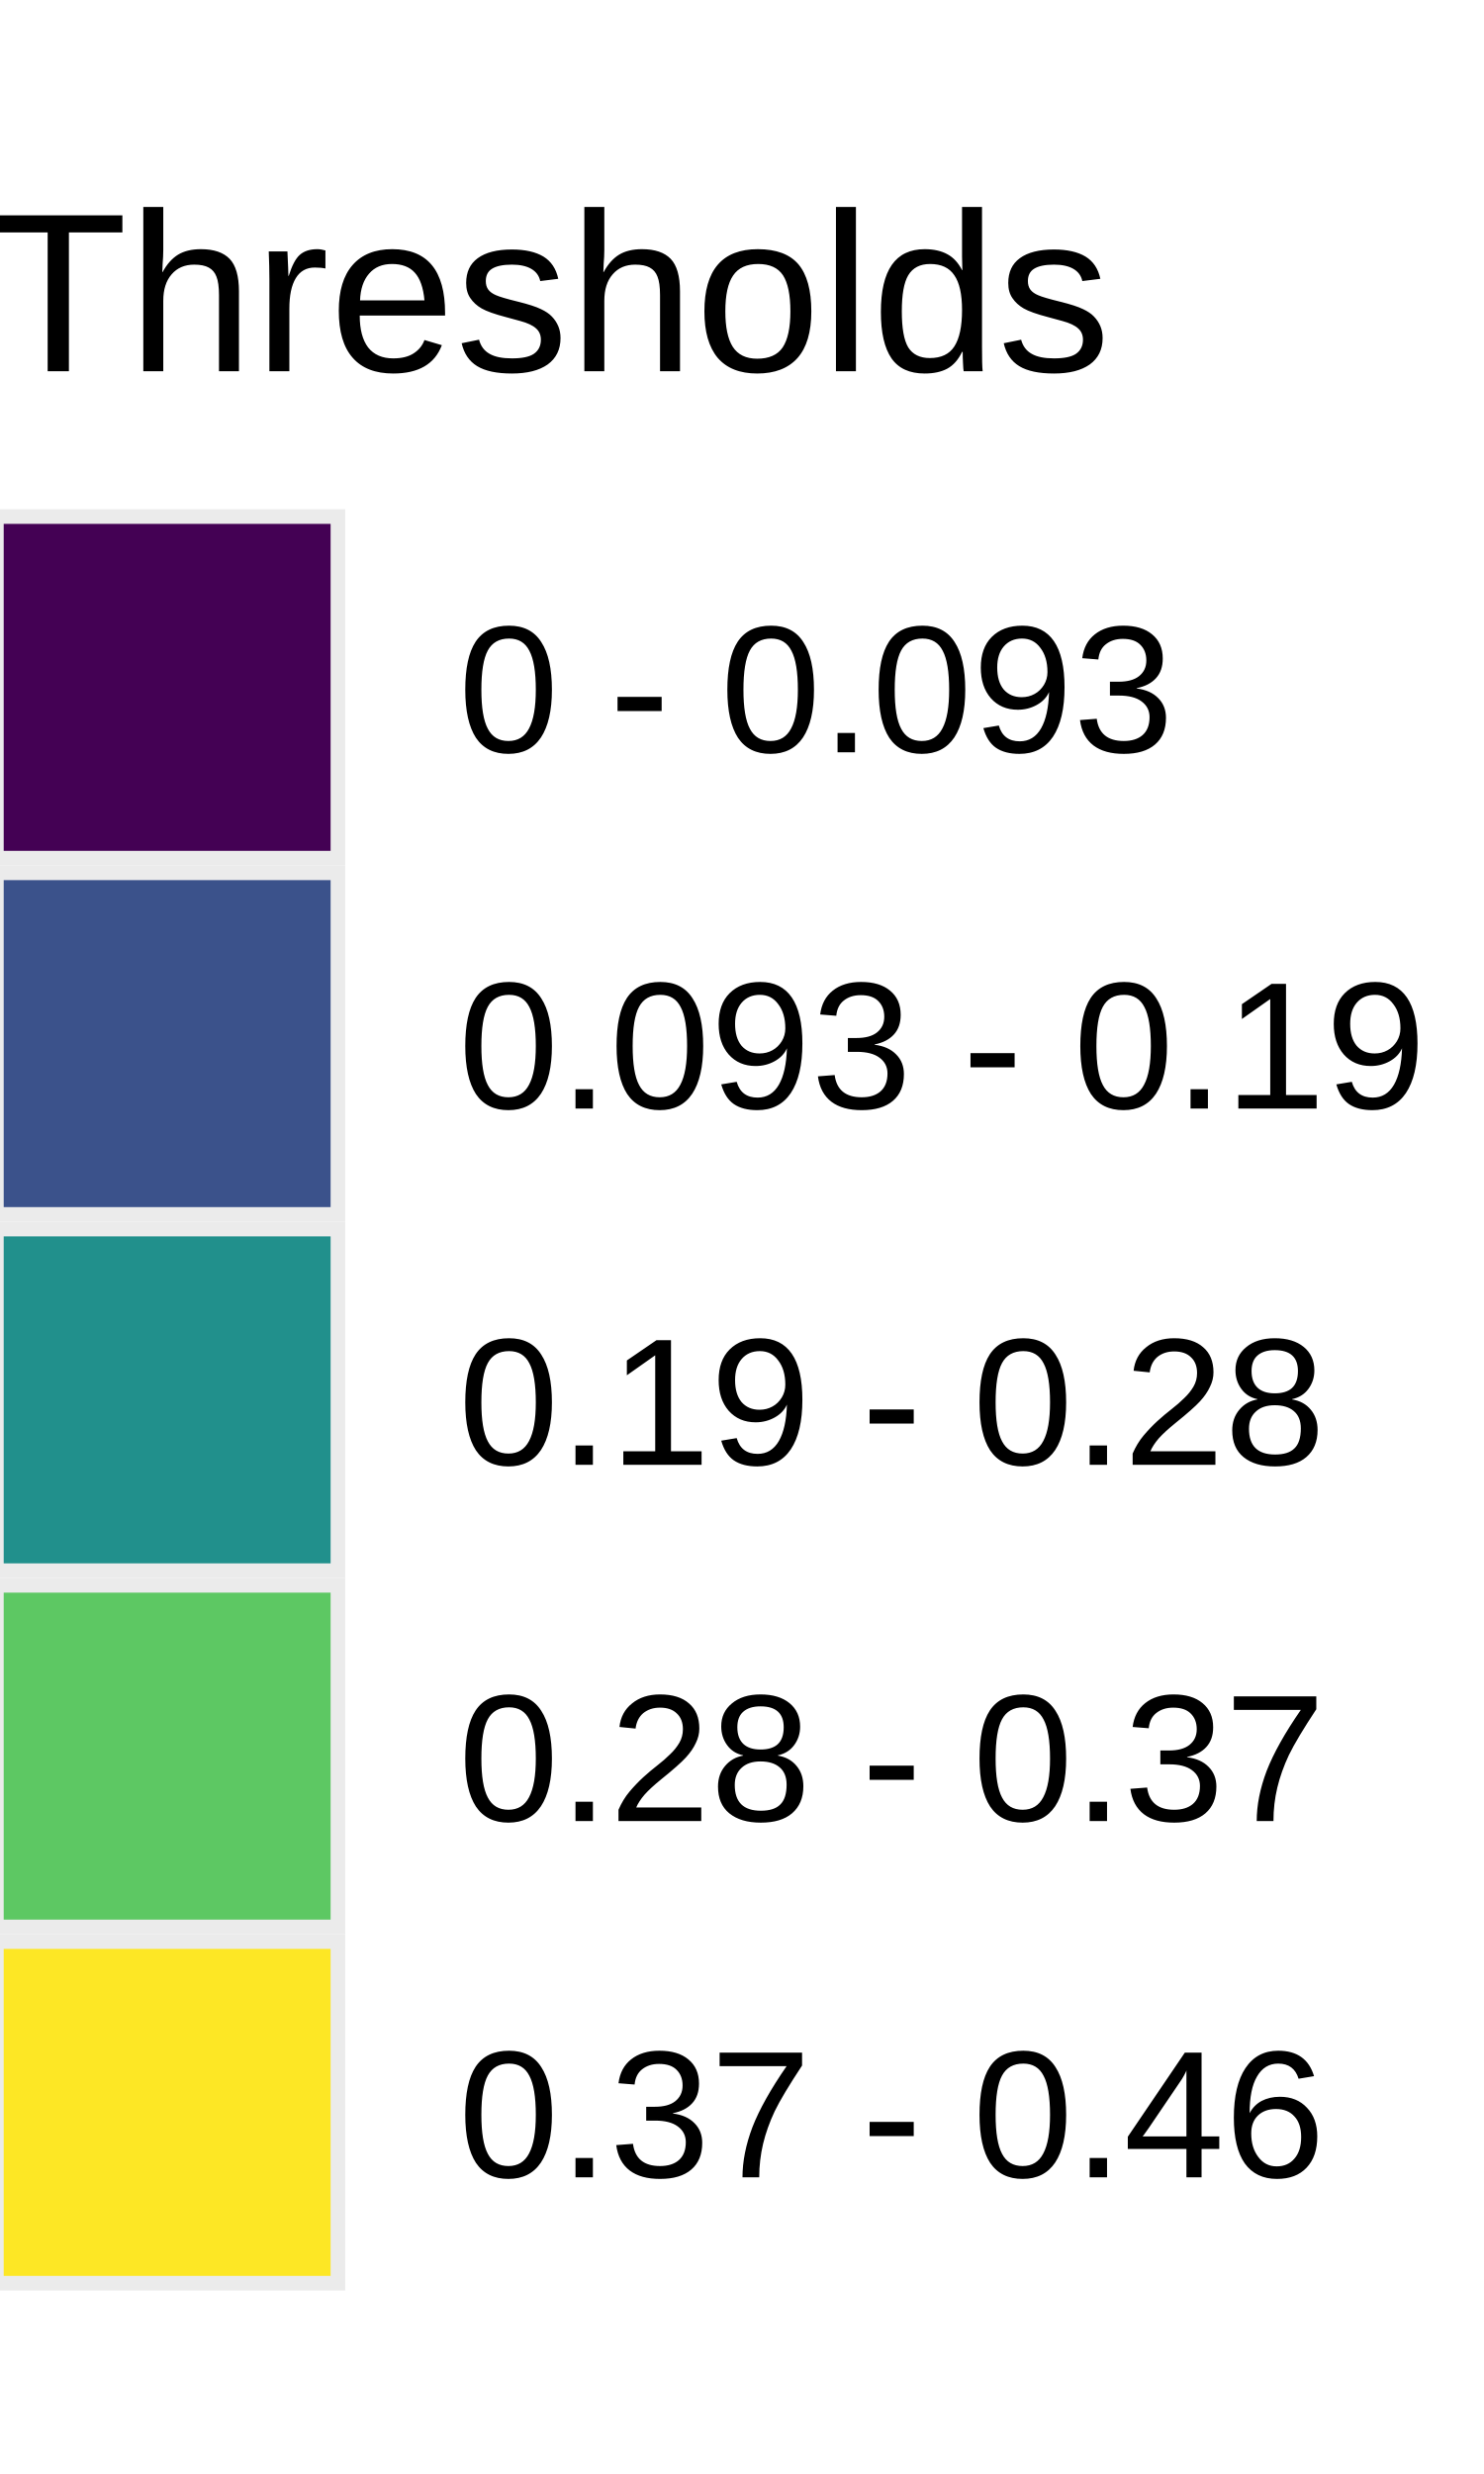
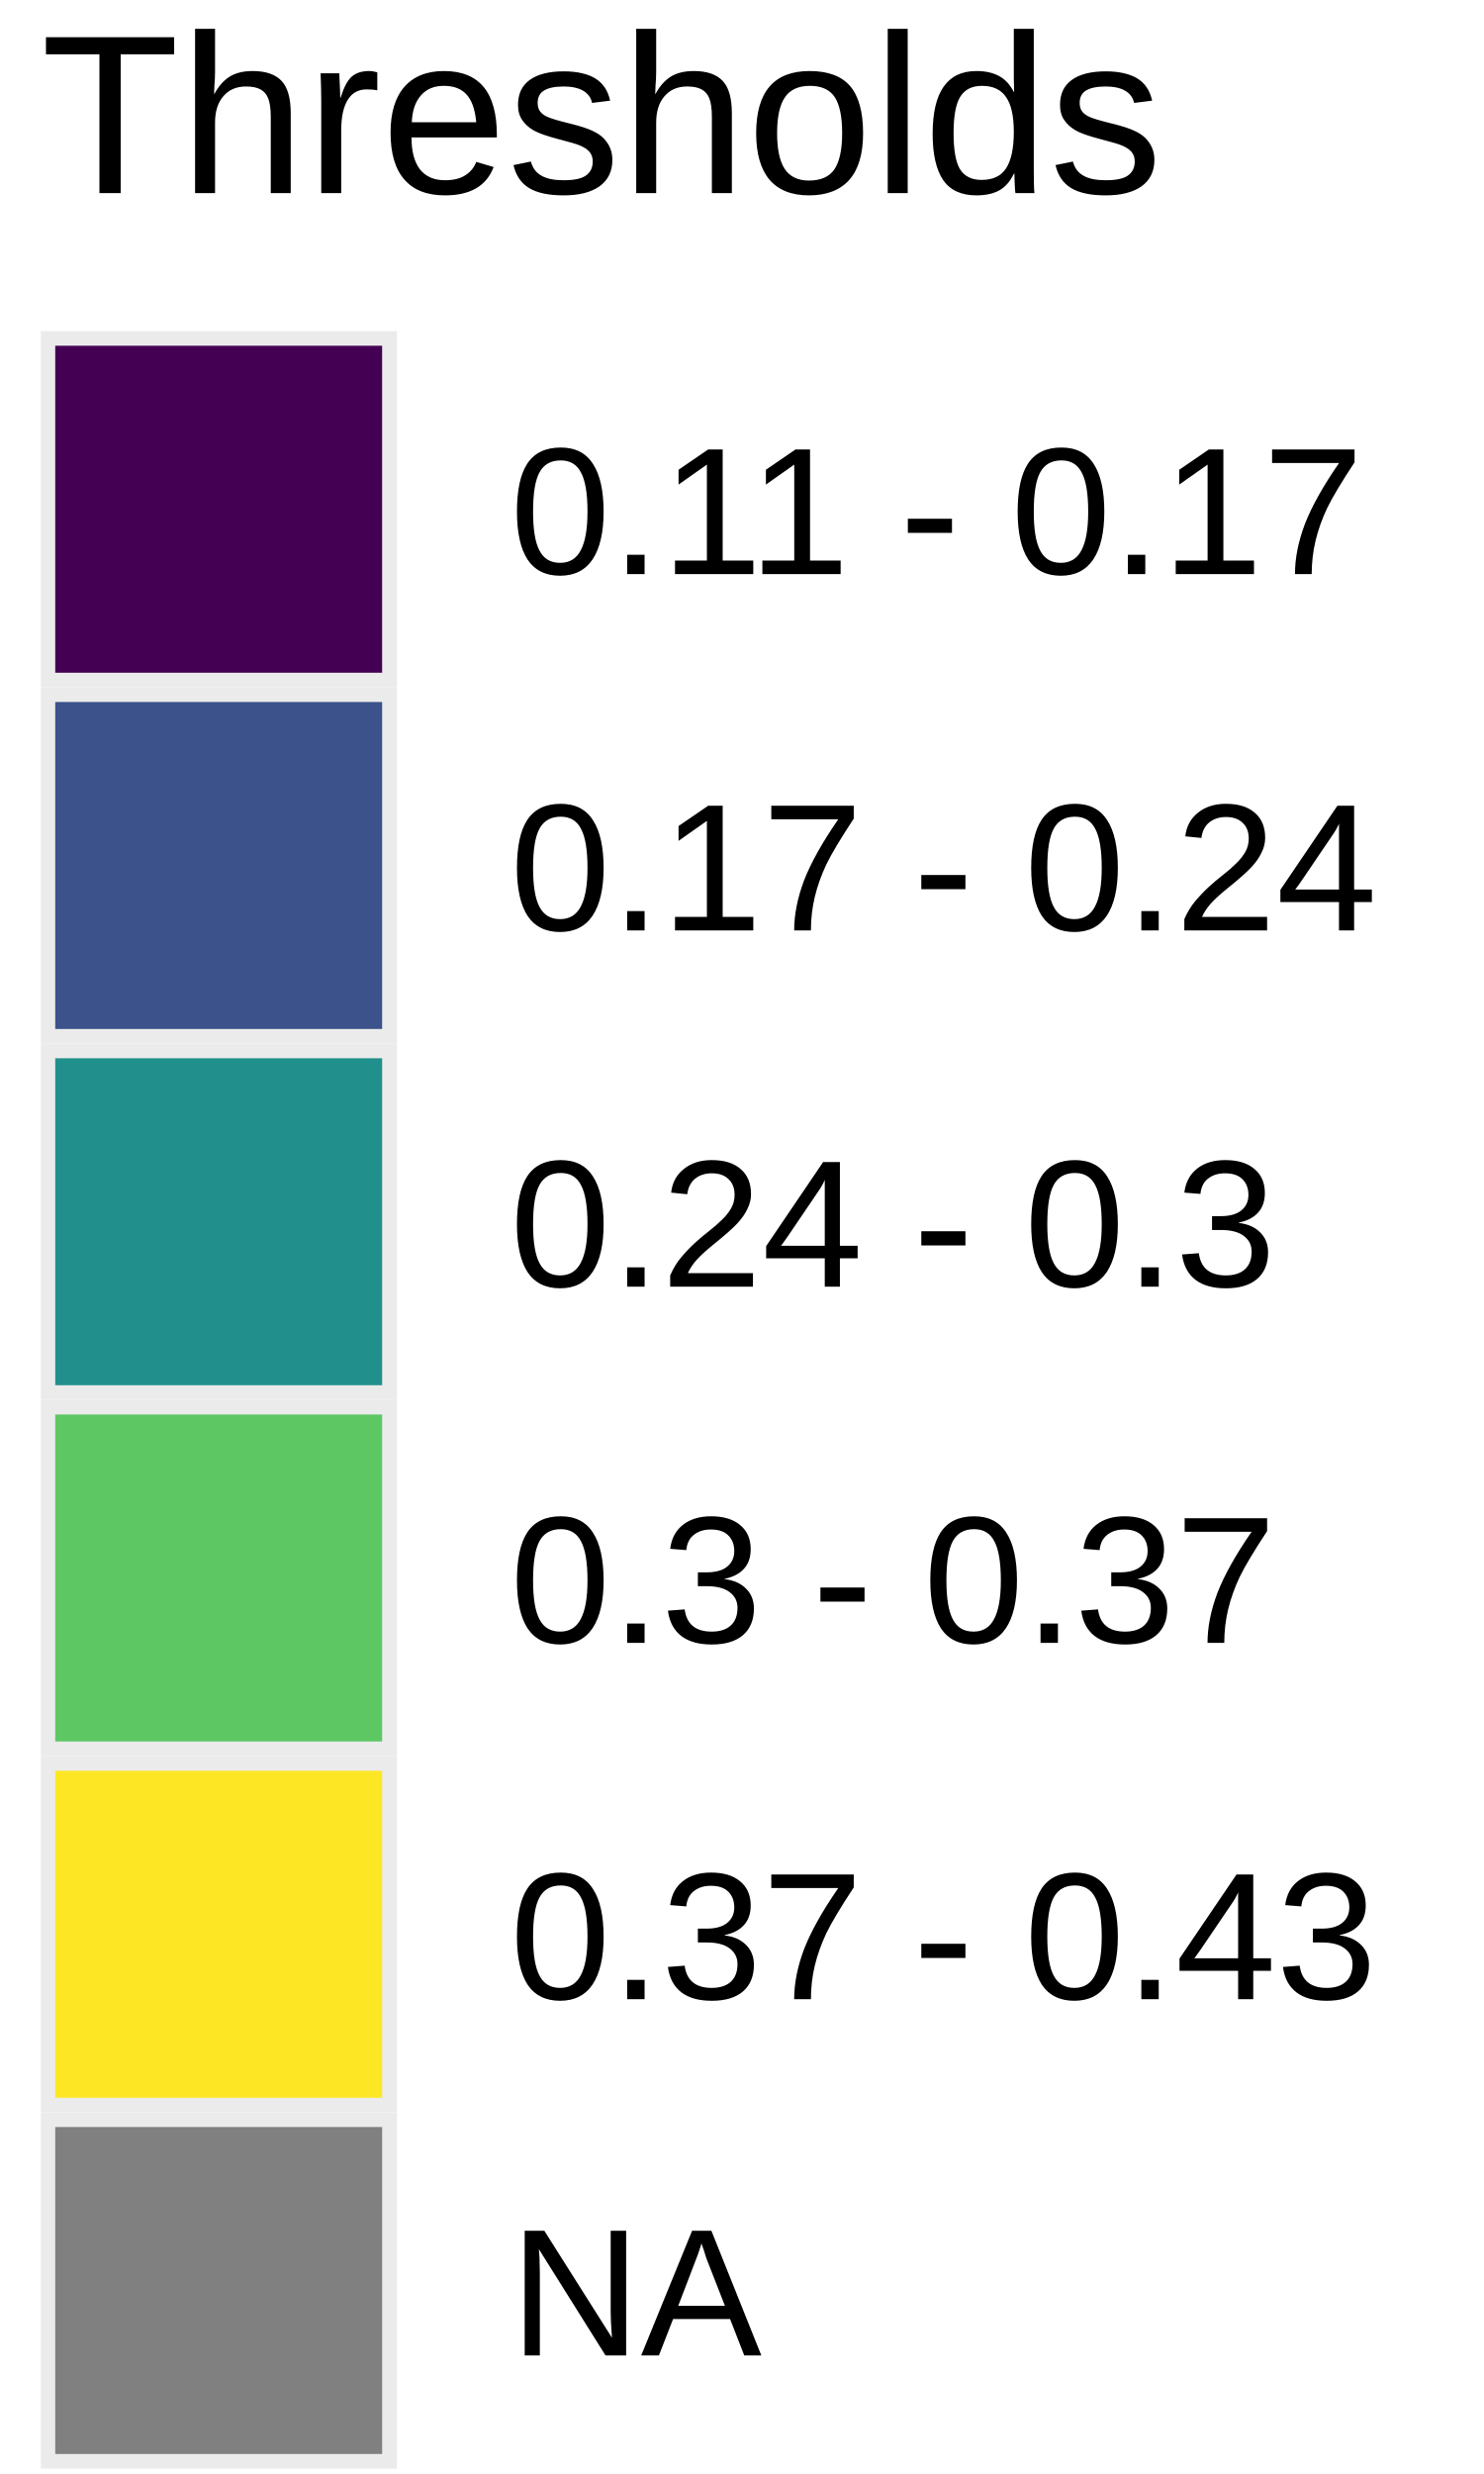
<svg xmlns="http://www.w3.org/2000/svg" class="svglite" width="72.00pt" height="120.00pt" viewBox="0 0 72.00 120.00">
  <defs>
    <style type="text/css">
    .svglite line, .svglite polyline, .svglite polygon, .svglite path, .svglite rect, .svglite circle {
      fill: none;
      stroke: #000000;
      stroke-linecap: round;
      stroke-linejoin: round;
      stroke-miterlimit: 10.00;
    }
    .svglite text {
      white-space: pre;
    }
  </style>
  </defs>
  <rect width="100%" height="100%" style="stroke: none; fill: #FFFFFF;" />
  <defs>
    <clipPath id="cpMC4wMHw3Mi4wMHwwLjAwfDEyMC4wMA==">
      <rect x="0.00" y="0.00" width="72.00" height="120.00" />
    </clipPath>
  </defs>
  <g clip-path="url(#cpMC4wMHw3Mi4wMHwwLjAwfDEyMC4wMA==)">
-     <rect x="-6.01" y="3.42" width="84.01" height="113.16" style="stroke-width: 1.07; stroke: none; fill: #FFFFFF;" />
-     <text x="-0.53" y="18.01" style="font-size: 11.00px; font-family: &quot;Arial&quot;;" textLength="54.42px" lengthAdjust="spacingAndGlyphs">Thresholds</text>
-     <rect x="-0.53" y="24.70" width="17.28" height="17.28" style="stroke-width: 1.07; stroke: none; fill: #EBEBEB;" />
-     <rect x="0.18" y="25.41" width="15.86" height="15.86" style="stroke-width: 1.07; stroke: none; stroke-linecap: butt; stroke-linejoin: miter; fill: #440154;" />
-     <rect x="-0.53" y="41.98" width="17.28" height="17.28" style="stroke-width: 1.07; stroke: none; fill: #EBEBEB;" />
-     <rect x="0.18" y="42.69" width="15.86" height="15.86" style="stroke-width: 1.07; stroke: none; stroke-linecap: butt; stroke-linejoin: miter; fill: #3B528B;" />
-     <rect x="-0.53" y="59.26" width="17.28" height="17.28" style="stroke-width: 1.07; stroke: none; fill: #EBEBEB;" />
-     <rect x="0.18" y="59.97" width="15.86" height="15.86" style="stroke-width: 1.07; stroke: none; stroke-linecap: butt; stroke-linejoin: miter; fill: #21908C;" />
-     <rect x="-0.53" y="76.54" width="17.28" height="17.28" style="stroke-width: 1.07; stroke: none; fill: #EBEBEB;" />
-     <rect x="0.18" y="77.25" width="15.86" height="15.86" style="stroke-width: 1.07; stroke: none; stroke-linecap: butt; stroke-linejoin: miter; fill: #5DC863;" />
-     <rect x="-0.53" y="93.82" width="17.28" height="17.28" style="stroke-width: 1.07; stroke: none; fill: #EBEBEB;" />
-     <rect x="0.18" y="94.53" width="15.86" height="15.86" style="stroke-width: 1.07; stroke: none; stroke-linecap: butt; stroke-linejoin: miter; fill: #FDE725;" />
-     <text x="22.23" y="36.49" style="font-size: 8.80px; font-family: &quot;Arial&quot;;" textLength="34.73px" lengthAdjust="spacingAndGlyphs">0 - 0.093</text>
-     <text x="22.23" y="53.77" style="font-size: 8.80px; font-family: &quot;Arial&quot;;" textLength="46.97px" lengthAdjust="spacingAndGlyphs">0.093 - 0.19</text>
-     <text x="22.23" y="71.05" style="font-size: 8.80px; font-family: &quot;Arial&quot;;" textLength="42.07px" lengthAdjust="spacingAndGlyphs">0.19 - 0.28</text>
-     <text x="22.23" y="88.33" style="font-size: 8.80px; font-family: &quot;Arial&quot;;" textLength="42.07px" lengthAdjust="spacingAndGlyphs">0.28 - 0.37</text>
-     <text x="22.23" y="105.61" style="font-size: 8.80px; font-family: &quot;Arial&quot;;" textLength="42.07px" lengthAdjust="spacingAndGlyphs">0.37 - 0.46</text>
+     <rect x="-3.50" y="-5.22" width="79.01" height="130.44" style="stroke-width: 1.07; stroke: none; fill: #FFFFFF;" />
+     <text x="1.98" y="9.37" style="font-size: 11.00px; font-family: &quot;Arial&quot;;" textLength="54.42px" lengthAdjust="spacingAndGlyphs">Thresholds</text>
+     <rect x="1.98" y="16.06" width="17.28" height="17.28" style="stroke-width: 1.07; stroke: none; fill: #EBEBEB;" />
+     <rect x="2.68" y="16.77" width="15.86" height="15.86" style="stroke-width: 1.07; stroke: none; stroke-linecap: butt; stroke-linejoin: miter; fill: #440154;" />
+     <rect x="1.98" y="33.34" width="17.28" height="17.28" style="stroke-width: 1.07; stroke: none; fill: #EBEBEB;" />
+     <rect x="2.68" y="34.05" width="15.86" height="15.86" style="stroke-width: 1.07; stroke: none; stroke-linecap: butt; stroke-linejoin: miter; fill: #3B528B;" />
+     <rect x="1.98" y="50.62" width="17.28" height="17.28" style="stroke-width: 1.07; stroke: none; fill: #EBEBEB;" />
+     <rect x="2.68" y="51.33" width="15.86" height="15.86" style="stroke-width: 1.07; stroke: none; stroke-linecap: butt; stroke-linejoin: miter; fill: #21908C;" />
+     <rect x="1.98" y="67.90" width="17.28" height="17.28" style="stroke-width: 1.07; stroke: none; fill: #EBEBEB;" />
+     <rect x="2.68" y="68.61" width="15.86" height="15.86" style="stroke-width: 1.07; stroke: none; stroke-linecap: butt; stroke-linejoin: miter; fill: #5DC863;" />
+     <rect x="1.98" y="85.18" width="17.28" height="17.28" style="stroke-width: 1.07; stroke: none; fill: #EBEBEB;" />
+     <rect x="2.68" y="85.89" width="15.86" height="15.86" style="stroke-width: 1.07; stroke: none; stroke-linecap: butt; stroke-linejoin: miter; fill: #FDE725;" />
+     <rect x="1.98" y="102.46" width="17.28" height="17.28" style="stroke-width: 1.07; stroke: none; fill: #EBEBEB;" />
+     <rect x="2.68" y="103.17" width="15.86" height="15.86" style="stroke-width: 1.07; stroke: none; stroke-linecap: butt; stroke-linejoin: miter; fill: #808080;" />
+     <text x="24.74" y="27.85" style="font-size: 8.80px; font-family: &quot;Arial&quot;;" textLength="42.07px" lengthAdjust="spacingAndGlyphs">0.11 - 0.17</text>
+     <text x="24.74" y="45.13" style="font-size: 8.80px; font-family: &quot;Arial&quot;;" textLength="42.07px" lengthAdjust="spacingAndGlyphs">0.17 - 0.24</text>
+     <text x="24.74" y="62.41" style="font-size: 8.80px; font-family: &quot;Arial&quot;;" textLength="37.17px" lengthAdjust="spacingAndGlyphs">0.24 - 0.3</text>
+     <text x="24.74" y="79.69" style="font-size: 8.80px; font-family: &quot;Arial&quot;;" textLength="37.17px" lengthAdjust="spacingAndGlyphs">0.3 - 0.37</text>
+     <text x="24.74" y="96.97" style="font-size: 8.80px; font-family: &quot;Arial&quot;;" textLength="42.07px" lengthAdjust="spacingAndGlyphs">0.37 - 0.43</text>
+     <text x="24.74" y="114.25" style="font-size: 8.80px; font-family: &quot;Arial&quot;;" textLength="12.22px" lengthAdjust="spacingAndGlyphs">NA</text>
  </g>
</svg>
